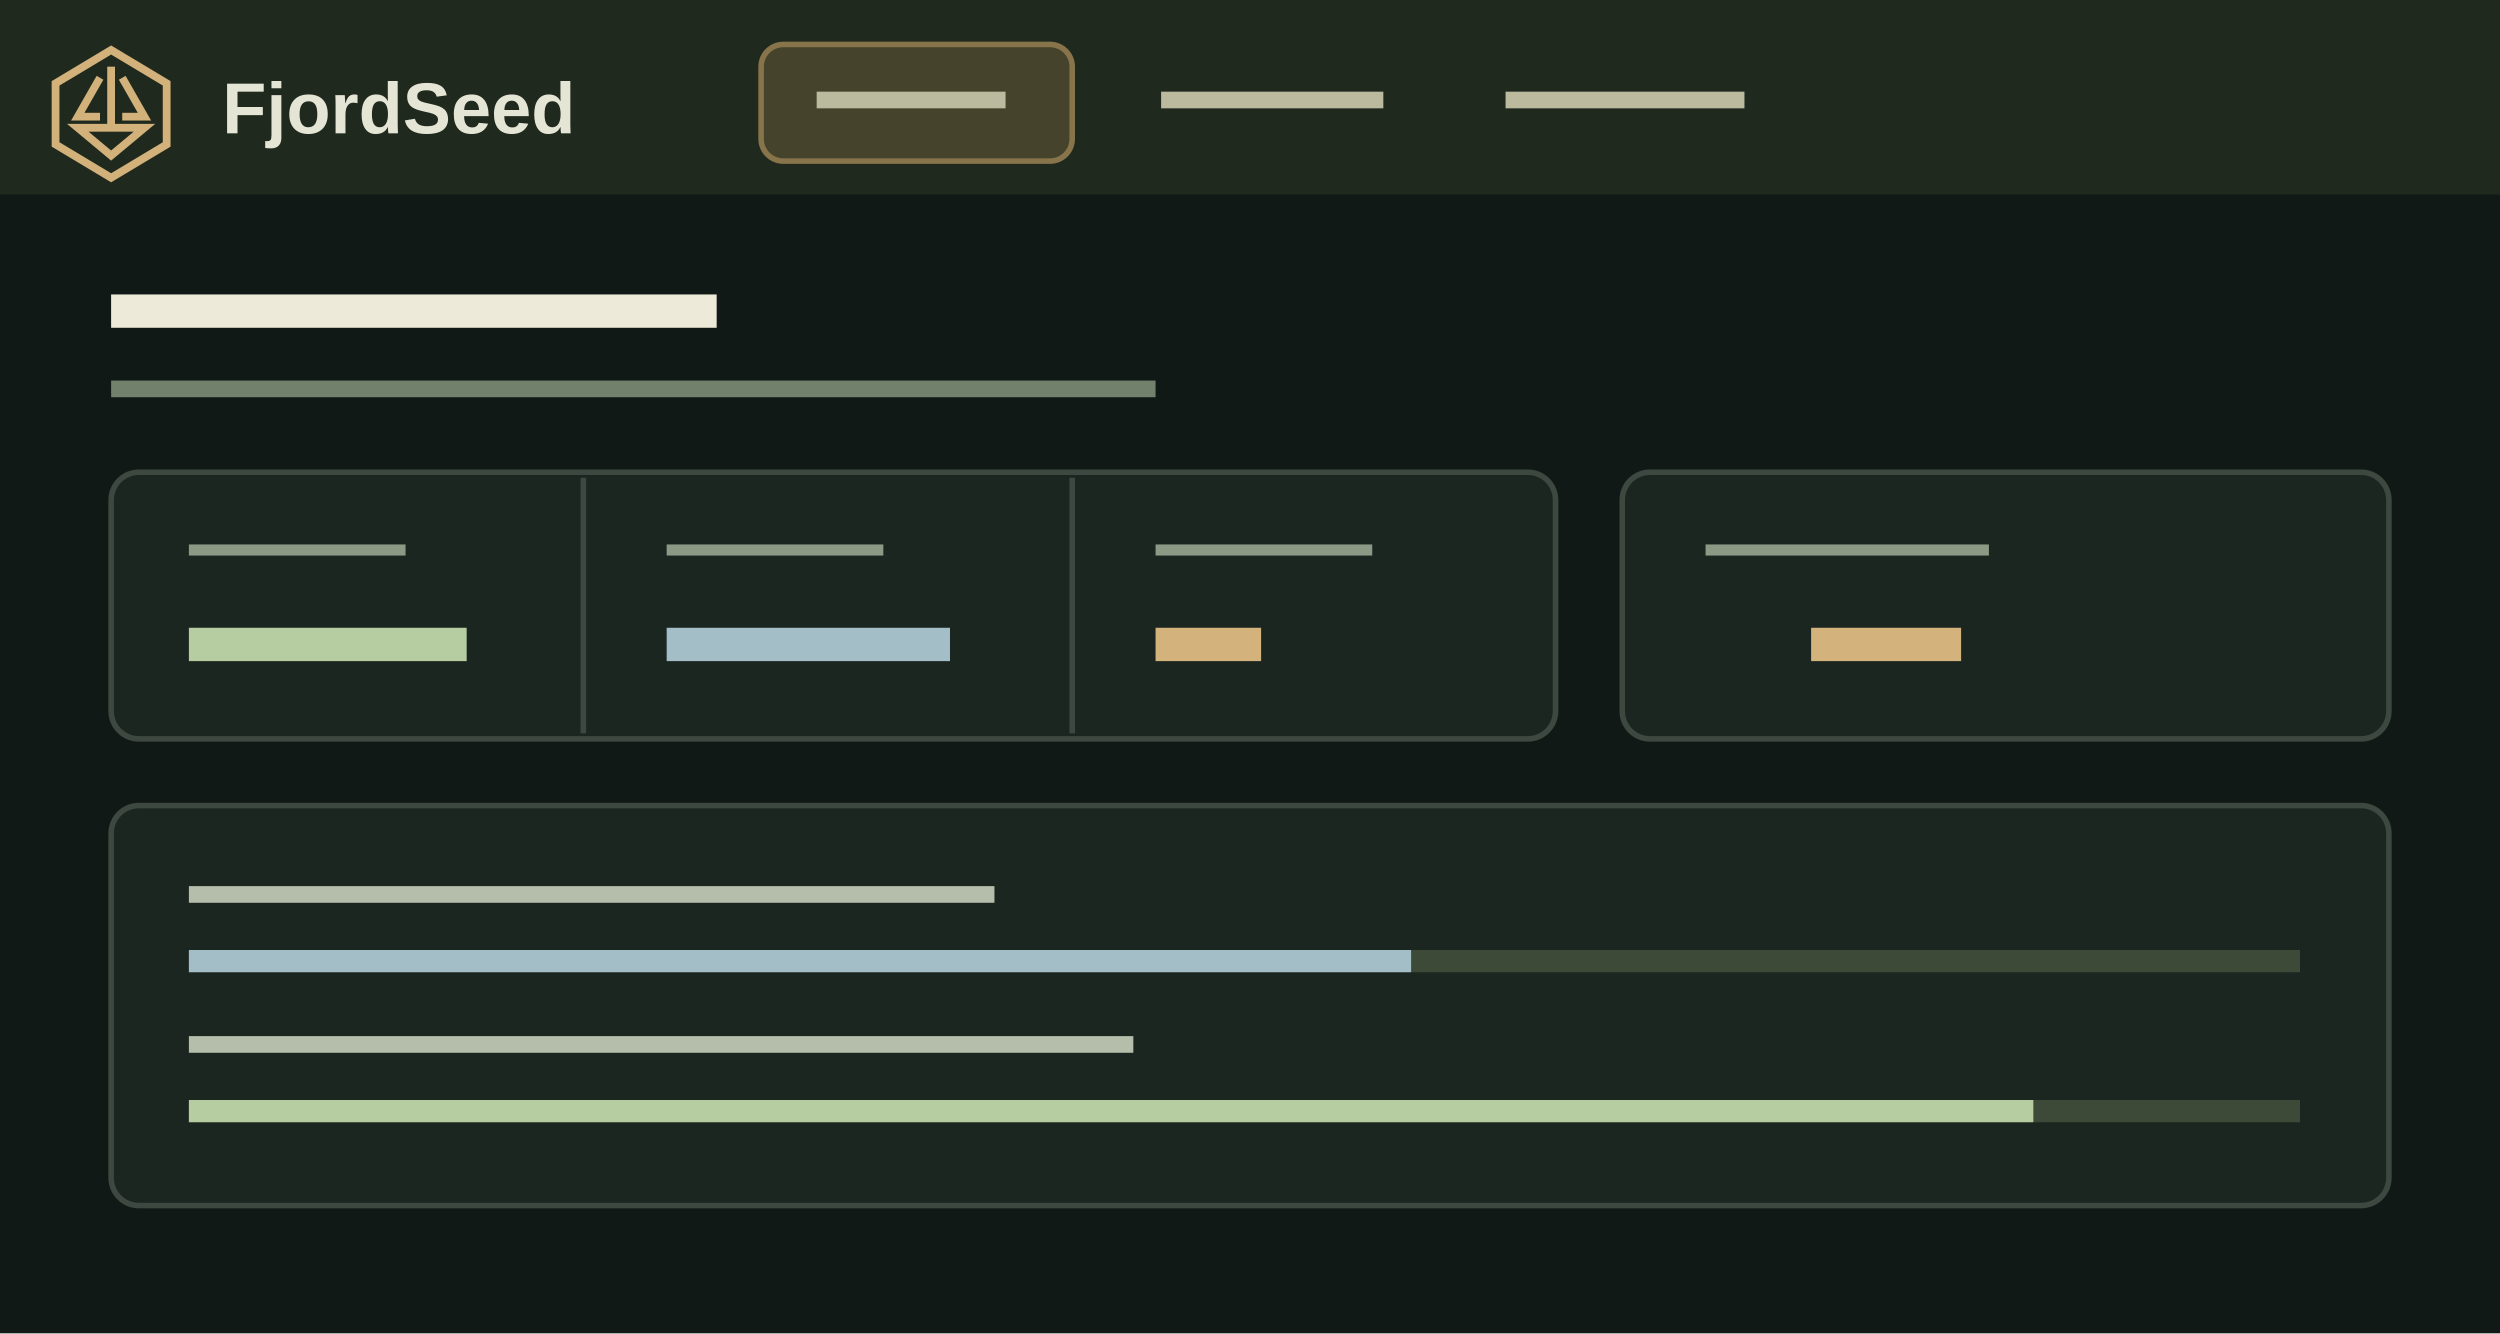
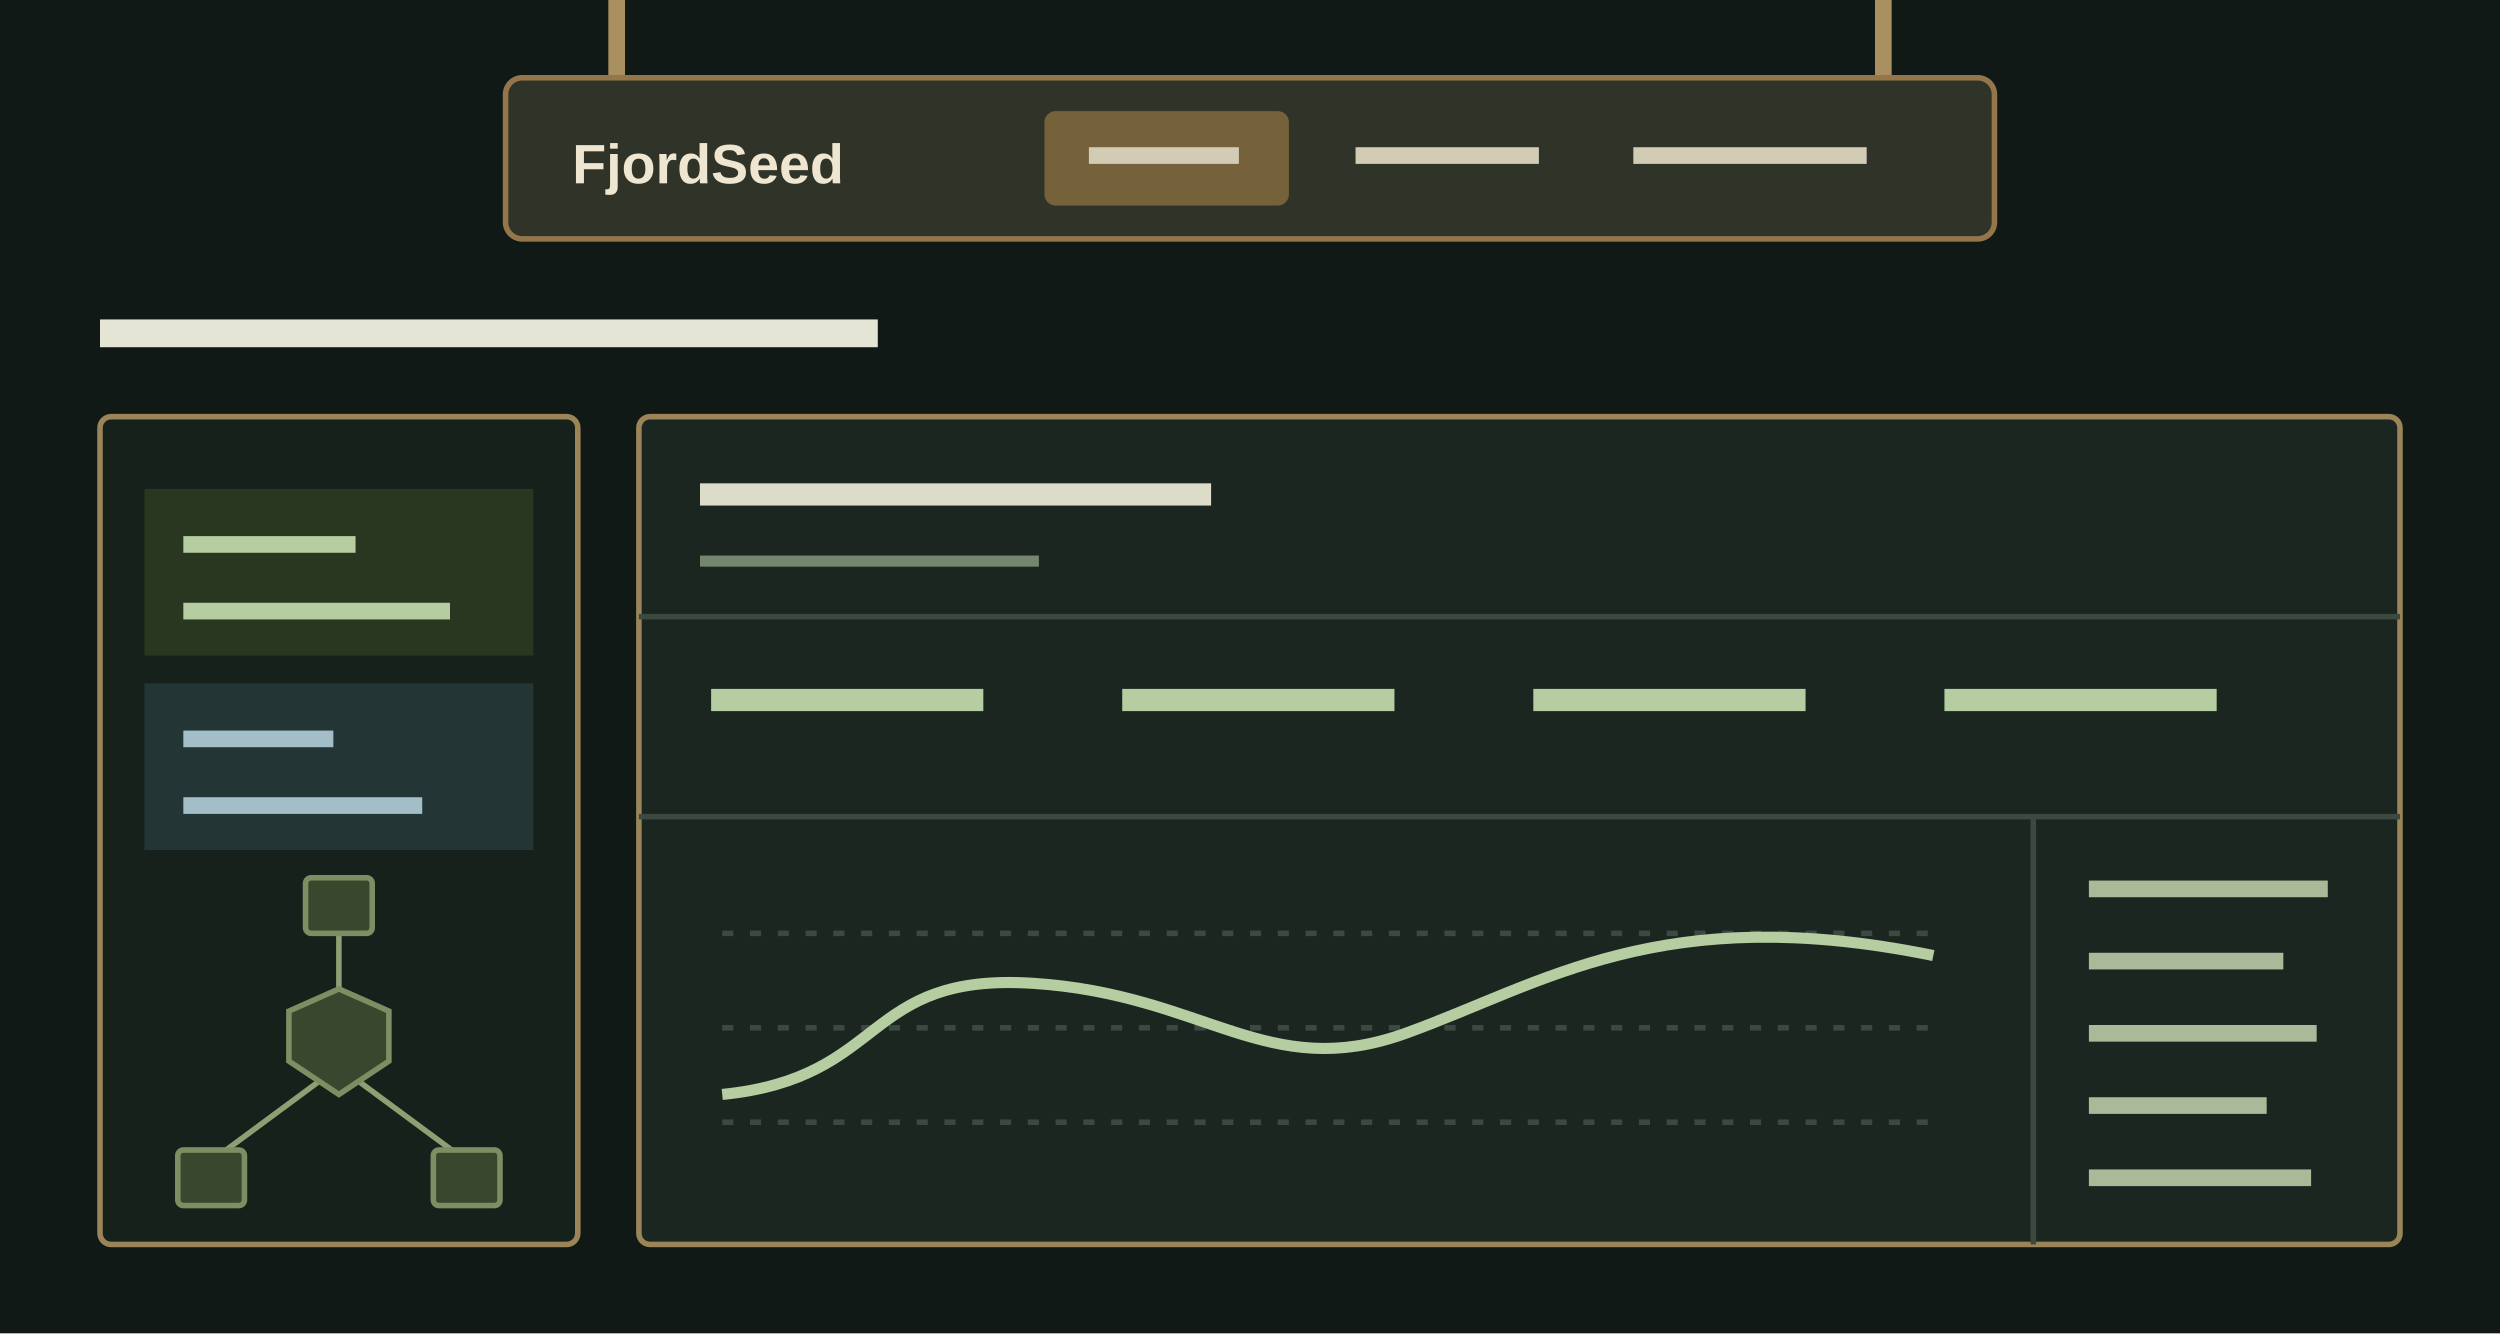
<svg xmlns="http://www.w3.org/2000/svg" viewBox="0 0 450 240" fill="none">
  <path fill="#111916" d="M0 0h450v240H0z" />
-   <path fill="#20291e" d="M0 0h450v35H0z" />
-   <g stroke="#d2b27a" stroke-width="1.4">
-     <path d="m20 9 10 6v11l-10 6-10-6V15Z" />
-     <path d="M14 23h12l-6 5-6-5Zm6-11v11m-2-9-4 7h4m4-7 4 7h-4" />
+   <path d="M111 0v15M339 0v15" stroke="#aa9060" stroke-width="3" />
+   <rect x="91" y="14" width="268" height="29" rx="3" fill="#303327" stroke="#94764a" />
+   <text x="103" y="33" fill="#eee6d1" font-family="Segoe UI,Arial,sans-serif" font-size="10" font-weight="600">FjordSeed</text>
+   <rect x="188" y="20" width="44" height="17" rx="2" fill="#76623a" />
+   <path d="M196 28h27m21 0h33m17 0h42" stroke="#d3ccb5" stroke-width="3" />
+   <path d="M18 60h140" stroke="#e5e5d5" stroke-width="5" />
+   <g stroke="#9b8558">
+     <rect x="18" y="75" width="86" height="149" rx="2" fill="#17211b" />
+     <rect x="115" y="75" width="317" height="149" rx="2" fill="#1c2621" />
  </g>
-   <text x="40" y="24" fill="#e5e5d5" font-family="Segoe UI,Arial,sans-serif" font-size="13" font-weight="600">FjordSeed</text>
-   <rect x="137" y="8" width="56" height="21" rx="4" fill="#46432c" stroke="#88744a" />
-   <path d="M147 18h34m28 0h40m22 0h43" stroke="#bcba9e" stroke-width="3" />
-   <path d="M20 56h109" stroke="#eeeada" stroke-width="6" />
-   <path d="M20 70h188" stroke="#71816c" stroke-width="3" />
-   <g fill="#1c2621" stroke="#3c4840">
-     <rect x="20" y="85" width="260" height="48" rx="5" />
-     <rect x="292" y="85" width="138" height="48" rx="5" />
-     <rect x="20" y="145" width="410" height="72" rx="5" />
+   <rect x="26" y="88" width="70" height="30" fill="#293721" />
+   <rect x="26" y="123" width="70" height="30" fill="#233635" />
+   <path d="M33 98h31m-31 12h48" stroke="#b6cda1" stroke-width="3" />
+   <path d="M33 133h27m-27 12h43" stroke="#a3bec7" stroke-width="3" />
+   <path d="M61 164v17m0 11-23 17m23-17 23 17" stroke="#8f9f73" />
+   <g fill="#39472f" stroke="#7f8e62">
+     <rect x="55" y="158" width="12" height="10" rx="1" />
+     <path d="m61 178 9 4v9l-9 6-9-6v-9Z" />
+     <rect x="32" y="207" width="12" height="10" rx="1" />
+     <rect x="78" y="207" width="12" height="10" rx="1" />
  </g>
-   <path d="M105 86v46m88-46v46" stroke="#3c4840" />
-   <path d="M34 99h39m47 0h39m49 0h39m60 0h51" stroke="#8c9984" stroke-width="2" />
-   <path d="M34 116h50" stroke="#b6cda1" stroke-width="6" />
-   <path d="M120 116h51" stroke="#a3bec7" stroke-width="6" />
-   <path d="M208 116h19m60-65h0m39 65h27" stroke="#d4b27c" stroke-width="6" />
-   <path d="M34 161h145m-145 27h170" stroke="#b5beaa" stroke-width="3" />
-   <path d="M34 173h380m-380 27h380" stroke="#3e4a38" stroke-width="4" />
-   <path d="M34 173h220" stroke="#a3bec7" stroke-width="4" />
-   <path d="M34 200h332" stroke="#b6cda1" stroke-width="4" />
+   <path d="M126 89h92" stroke="#dddcc8" stroke-width="4" />
+   <path d="M126 101h61" stroke="#75866e" stroke-width="2" />
+   <path d="M115 111h317m-317 36h317m-66 0v77" stroke="#3c4840" />
+   <path d="M128 126h49m25 0h49m25 0h49m25 0h49" stroke="#b6cda1" stroke-width="4" />
+   <path d="M130 202h218m-218-17h218m-218-17h218" stroke="#3c4840" stroke-dasharray="2 3" />
+   <path d="M130 197c30-3 25-22 56-20s42 18 67 9 46-24 95-14" stroke="#b6cda1" stroke-width="2" />
+   <g stroke="#aab997" stroke-width="3">
+     <path d="M376 160h43m-43 13h35m-35 13h41m-41 13h32m-32 13h40" />
+   </g>
</svg>
